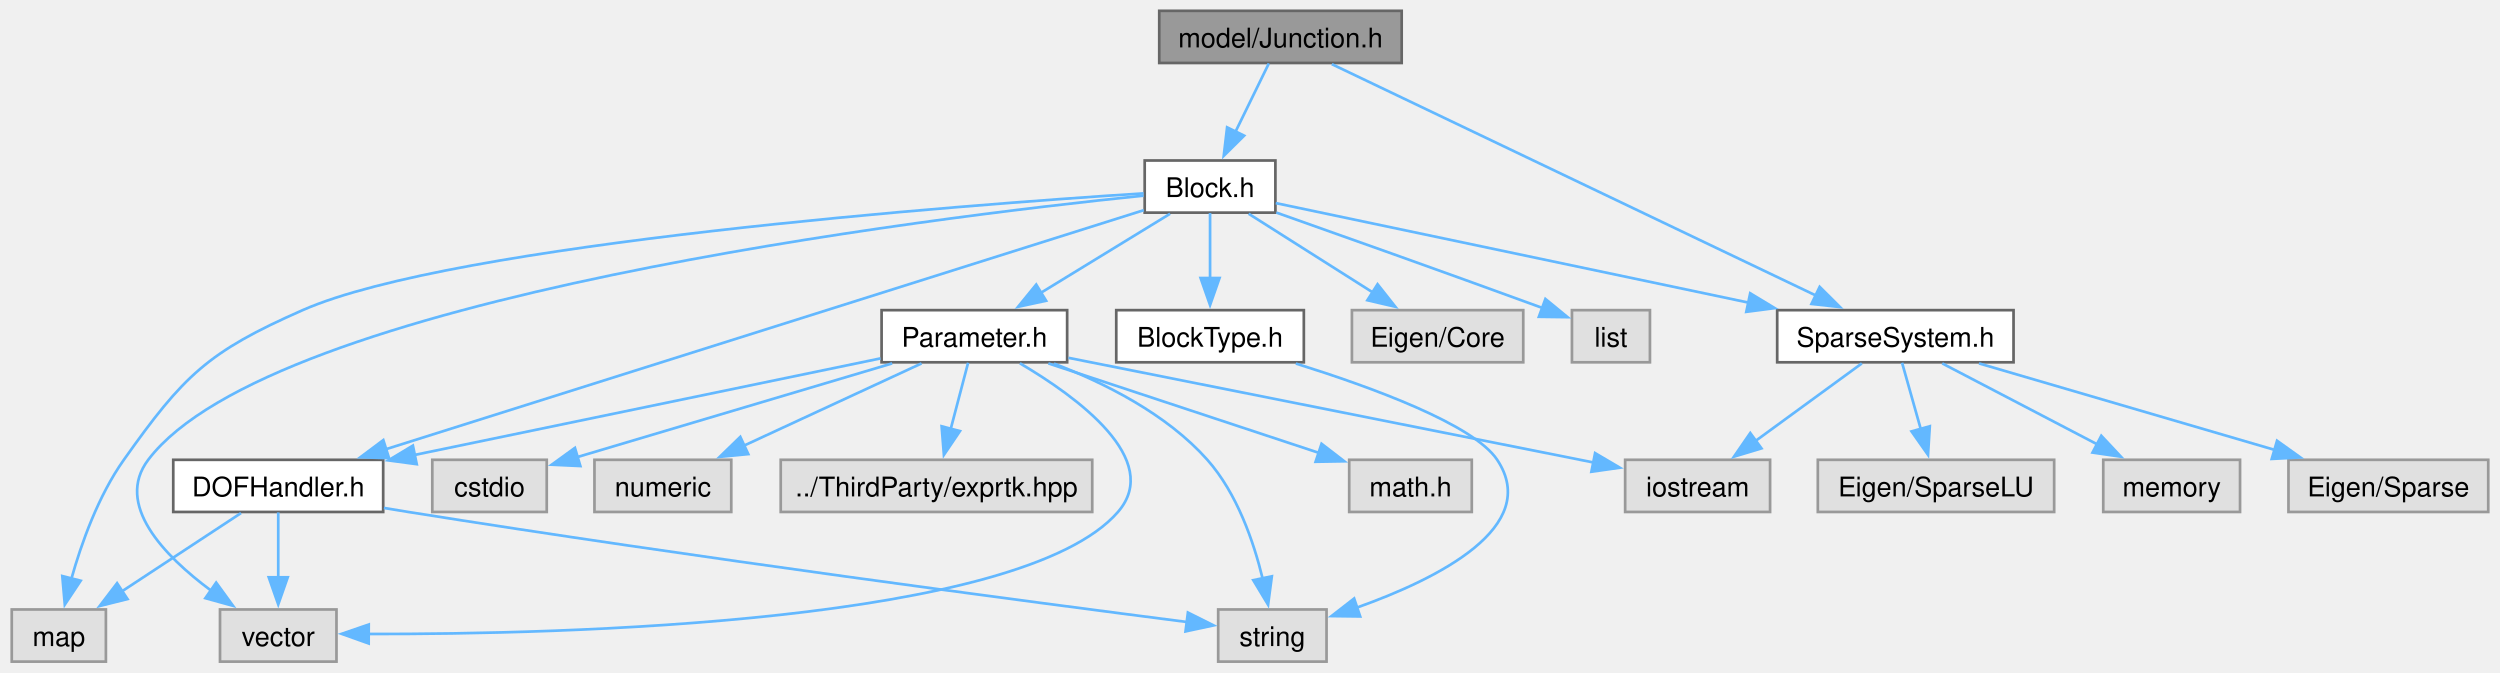
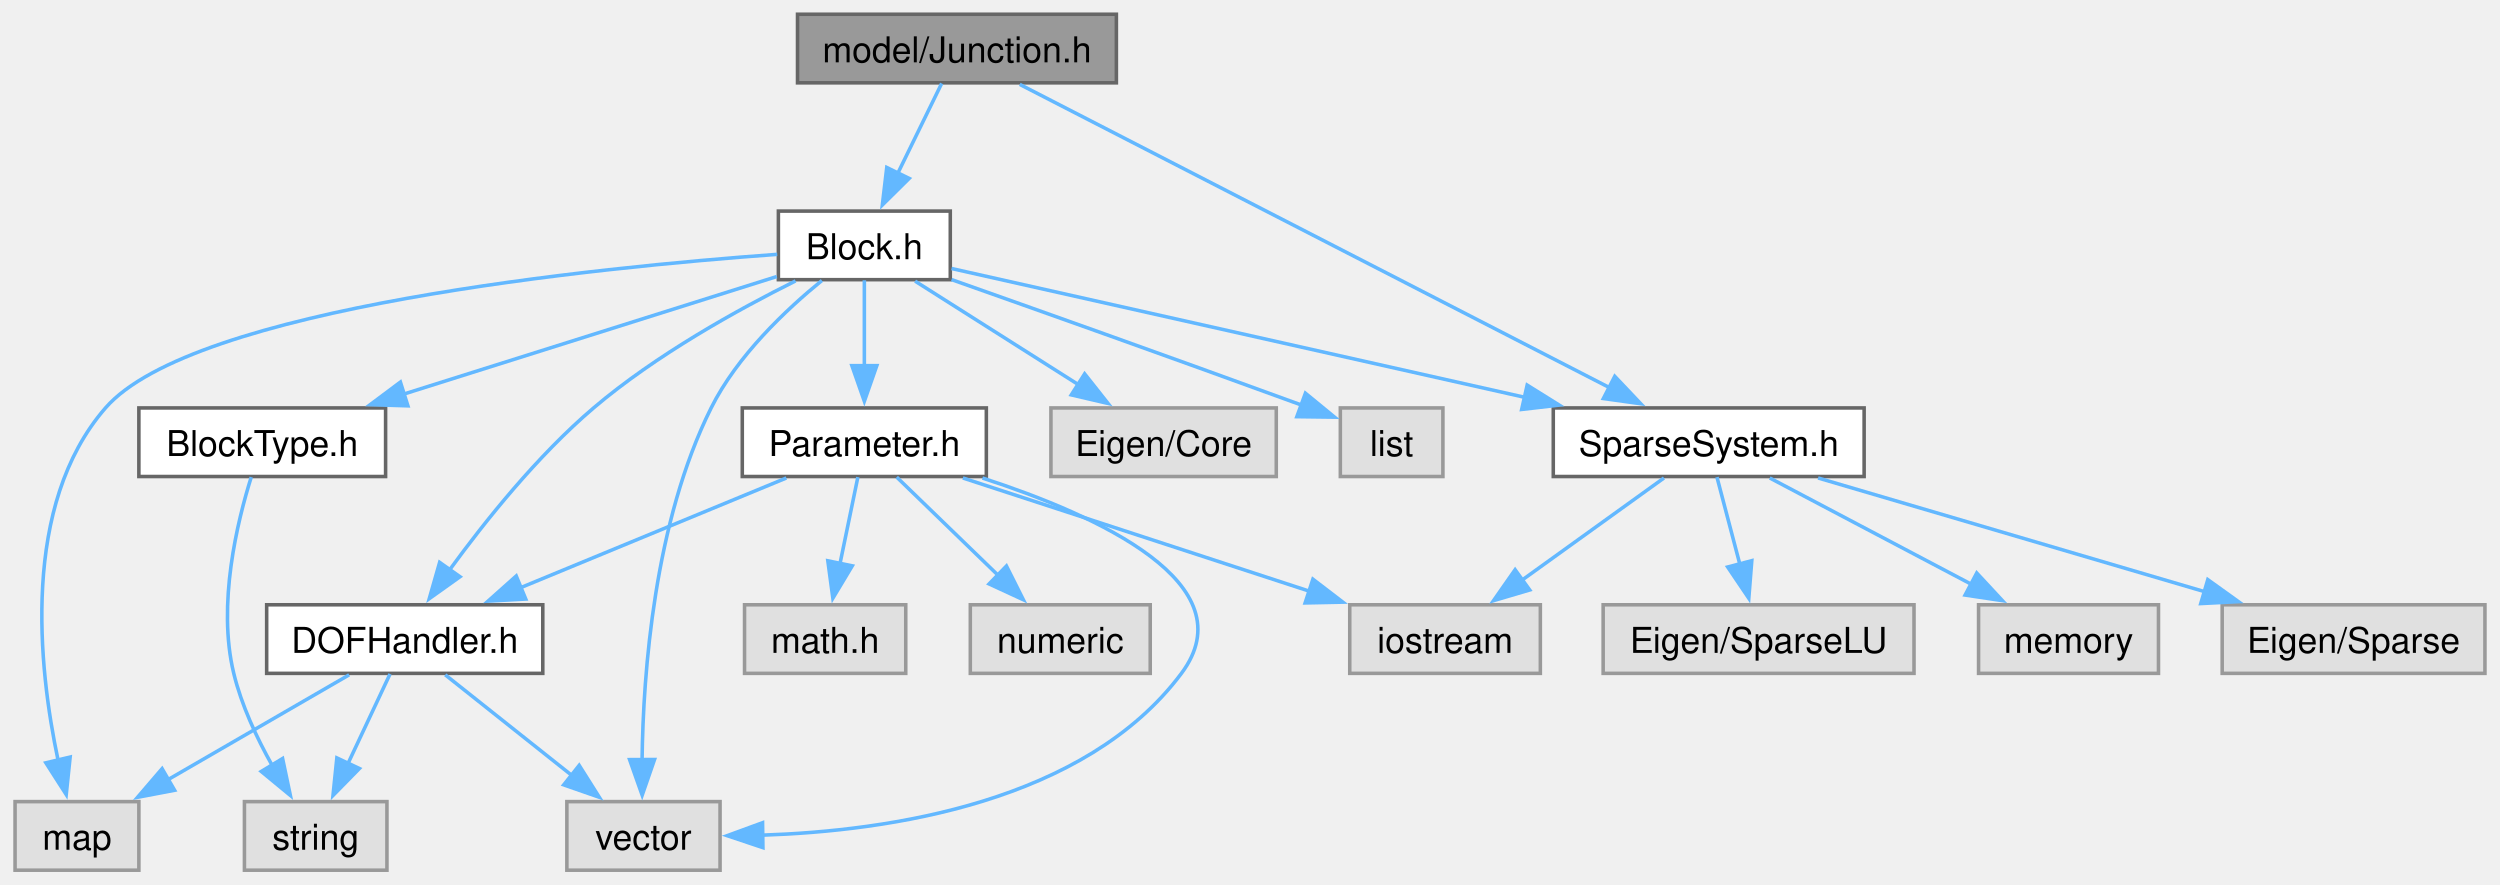
- <svg xmlns="http://www.w3.org/2000/svg" xmlns:xlink="http://www.w3.org/1999/xlink" width="922pt" height="248pt" viewBox="0.00 0.00 922.25 248.25">
+ <svg xmlns="http://www.w3.org/2000/svg" xmlns:xlink="http://www.w3.org/1999/xlink" width="701pt" height="248pt" viewBox="0.00 0.00 701.25 248.25">
  <g id="graph0" class="graph" transform="scale(1 1) rotate(0) translate(4 244.25)">
    <g id="Node000001" class="node">
      <g id="a_Node000001">
        <a xlink:title="model::Junction source file">
-           <polygon fill="#999999" stroke="#666666" points="513.12,-240.25 423.62,-240.25 423.62,-221 513.12,-221 513.12,-240.25" />
-           <text text-anchor="middle" x="468.38" y="-226.75" font-family="Helvetica,sans-Serif" font-size="10.00">model/Junction.h</text>
+           <polygon fill="#999999" stroke="#666666" points="309.12,-240.25 219.62,-240.25 219.62,-221 309.12,-221 309.12,-240.25" />
+           <text text-anchor="middle" x="264.38" y="-226.75" font-family="Helvetica,sans-Serif" font-size="10.00">model/Junction.h</text>
        </a>
      </g>
    </g>
    <g id="Node000002" class="node">
      <g id="a_Node000002">
        <a xlink:href="_block_8h.html" target="_top" xlink:title="model::Block source file">
-           <polygon fill="white" stroke="#666666" points="466.5,-185 418.25,-185 418.25,-165.75 466.5,-165.75 466.5,-185" />
-           <text text-anchor="middle" x="442.38" y="-171.5" font-family="Helvetica,sans-Serif" font-size="10.00">Block.h</text>
+           <polygon fill="white" stroke="#666666" points="262.5,-185 214.25,-185 214.25,-165.75 262.5,-165.75 262.5,-185" />
+           <text text-anchor="middle" x="238.38" y="-171.5" font-family="Helvetica,sans-Serif" font-size="10.00">Block.h</text>
        </a>
      </g>
    </g>
    <g id="edge1_Node000001_Node000002" class="edge">
      <g id="a_edge1_Node000001_Node000002">
        <a xlink:title=" ">
-           <path fill="none" stroke="#63b8ff" d="M464.08,-220.83C460.75,-214.01 456.01,-204.31 451.81,-195.7" />
-           <polygon fill="#63b8ff" stroke="#63b8ff" points="454.96,-194.17 447.43,-186.72 448.67,-197.24 454.96,-194.17" />
-         </a>
-       </g>
-     </g>
-     <g id="Node000016" class="node">
-       <g id="a_Node000016">
+           <path fill="none" stroke="#63b8ff" d="M260.08,-220.83C256.75,-214.01 252.01,-204.31 247.81,-195.7" />
+           <polygon fill="#63b8ff" stroke="#63b8ff" points="250.96,-194.17 243.43,-186.72 244.67,-197.24 250.96,-194.17" />
+         </a>
+       </g>
+     </g>
+     <g id="Node000014" class="node">
+       <g id="a_Node000014">
        <a xlink:href="_sparse_system_8h.html" target="_top" xlink:title="SparseSystem source file.">
-           <polygon fill="white" stroke="#666666" points="739,-129.75 651.75,-129.75 651.75,-110.5 739,-110.5 739,-129.75" />
-           <text text-anchor="middle" x="695.38" y="-116.25" font-family="Helvetica,sans-Serif" font-size="10.00">SparseSystem.h</text>
-         </a>
-       </g>
-     </g>
-     <g id="edge26_Node000001_Node000016" class="edge">
-       <g id="a_edge26_Node000001_Node000016">
-         <a xlink:title=" ">
-           <path fill="none" stroke="#63b8ff" d="M487.34,-220.56C526.98,-201.61 618.85,-157.7 666.12,-135.11" />
-           <polygon fill="#63b8ff" stroke="#63b8ff" points="667.43,-138.36 674.94,-130.89 664.41,-132.05 667.43,-138.36" />
+           <polygon fill="white" stroke="#666666" points="519,-129.75 431.75,-129.75 431.75,-110.5 519,-110.5 519,-129.75" />
+           <text text-anchor="middle" x="475.38" y="-116.25" font-family="Helvetica,sans-Serif" font-size="10.00">SparseSystem.h</text>
+         </a>
+       </g>
+     </g>
+     <g id="edge23_Node000001_Node000014" class="edge">
+       <g id="a_edge23_Node000001_Node000014">
+         <a xlink:title=" ">
+           <path fill="none" stroke="#63b8ff" d="M282,-220.56C318.69,-201.69 403.52,-158.07 447.62,-135.4" />
+           <polygon fill="#63b8ff" stroke="#63b8ff" points="449.01,-138.62 456.3,-130.93 445.81,-132.39 449.01,-138.62" />
        </a>
      </g>
    </g>
    <g id="Node000003" class="node">
      <g id="a_Node000003">
        <a xlink:title=" ">
-           <polygon fill="#e0e0e0" stroke="#999999" points="558,-129.75 494.75,-129.75 494.75,-110.5 558,-110.5 558,-129.75" />
-           <text text-anchor="middle" x="526.38" y="-116.25" font-family="Helvetica,sans-Serif" font-size="10.00">Eigen/Core</text>
+           <polygon fill="#e0e0e0" stroke="#999999" points="354,-129.75 290.75,-129.75 290.75,-110.5 354,-110.5 354,-129.75" />
+           <text text-anchor="middle" x="322.38" y="-116.25" font-family="Helvetica,sans-Serif" font-size="10.00">Eigen/Core</text>
        </a>
      </g>
    </g>
    <g id="edge2_Node000002_Node000003" class="edge">
      <g id="a_edge2_Node000002_Node000003">
        <a xlink:title=" ">
-           <path fill="none" stroke="#63b8ff" d="M456.62,-165.34C469.17,-157.39 487.71,-145.64 502.52,-136.25" />
-           <polygon fill="#63b8ff" stroke="#63b8ff" points="504.21,-139.32 510.78,-131.01 500.46,-133.41 504.21,-139.32" />
+           <path fill="none" stroke="#63b8ff" d="M252.62,-165.34C265.17,-157.39 283.71,-145.64 298.52,-136.25" />
+           <polygon fill="#63b8ff" stroke="#63b8ff" points="300.21,-139.32 306.78,-131.01 296.46,-133.41 300.21,-139.32" />
        </a>
      </g>
    </g>
    <g id="Node000004" class="node">
      <g id="a_Node000004">
        <a xlink:title=" ">
-           <polygon fill="#e0e0e0" stroke="#999999" points="604.77,-129.75 575.98,-129.75 575.98,-110.5 604.77,-110.5 604.77,-129.75" />
-           <text text-anchor="middle" x="590.38" y="-116.25" font-family="Helvetica,sans-Serif" font-size="10.00">list</text>
+           <polygon fill="#e0e0e0" stroke="#999999" points="400.77,-129.75 371.98,-129.75 371.98,-110.5 400.77,-110.5 400.77,-129.75" />
+           <text text-anchor="middle" x="386.38" y="-116.25" font-family="Helvetica,sans-Serif" font-size="10.00">list</text>
        </a>
      </g>
    </g>
    <g id="edge3_Node000002_Node000004" class="edge">
      <g id="a_edge3_Node000002_Node000004">
        <a xlink:title=" ">
-           <path fill="none" stroke="#63b8ff" d="M466.85,-165.77C490.01,-157.59 526,-144.82 565.21,-130.51" />
-           <polygon fill="#63b8ff" stroke="#63b8ff" points="566.18,-133.88 574.37,-127.16 563.77,-127.3 566.18,-133.88" />
+           <path fill="none" stroke="#63b8ff" d="M262.85,-165.77C286.01,-157.59 322,-144.82 361.21,-130.51" />
+           <polygon fill="#63b8ff" stroke="#63b8ff" points="362.18,-133.88 370.37,-127.16 359.77,-127.3 362.18,-133.88" />
        </a>
      </g>
    </g>
    <g id="Node000005" class="node">
      <g id="a_Node000005">
        <a xlink:title=" ">
          <polygon fill="#e0e0e0" stroke="#999999" points="34.75,-19.25 0,-19.25 0,0 34.75,0 34.75,-19.25" />
          <text text-anchor="middle" x="17.38" y="-5.75" font-family="Helvetica,sans-Serif" font-size="10.00">map</text>
        </a>
      </g>
    </g>
    <g id="edge4_Node000002_Node000005" class="edge">
      <g id="a_edge4_Node000002_Node000005">
        <a xlink:title=" ">
-           <path fill="none" stroke="#63b8ff" d="M417.84,-172.88C350.37,-168.5 163.36,-154.4 107.38,-129.75 72.36,-114.34 63.5,-105.71 41.38,-74.5 31.93,-61.18 25.7,-43.69 21.96,-30.38" />
-           <polygon fill="#63b8ff" stroke="#63b8ff" points="25.44,-29.86 19.58,-21.04 18.66,-31.59 25.44,-29.86" />
+           <path fill="none" stroke="#63b8ff" d="M213.93,-172.86C163.34,-169.18 49.85,-157.91 25.38,-129.75 1.65,-102.46 6.54,-57.04 12.07,-30.88" />
+           <polygon fill="#63b8ff" stroke="#63b8ff" points="15.46,-31.76 14.36,-21.22 8.65,-30.14 15.46,-31.76" />
        </a>
      </g>
    </g>
    <g id="Node000006" class="node">
      <g id="a_Node000006">
        <a xlink:title=" ">
-           <polygon fill="#e0e0e0" stroke="#999999" points="119.88,-19.25 76.88,-19.25 76.88,0 119.88,0 119.88,-19.25" />
-           <text text-anchor="middle" x="98.38" y="-5.75" font-family="Helvetica,sans-Serif" font-size="10.00">vector</text>
+           <polygon fill="#e0e0e0" stroke="#999999" points="197.88,-19.25 154.88,-19.25 154.88,0 197.88,0 197.88,-19.25" />
+           <text text-anchor="middle" x="176.38" y="-5.75" font-family="Helvetica,sans-Serif" font-size="10.00">vector</text>
        </a>
      </g>
    </g>
    <g id="edge5_Node000002_Node000006" class="edge">
      <g id="a_edge5_Node000002_Node000006">
        <a xlink:title=" ">
-           <path fill="none" stroke="#63b8ff" d="M417.84,-172.03C339.17,-163.96 95.69,-134.44 50.38,-74.5 37.95,-58.07 56.09,-39.21 73.52,-26.26" />
-           <polygon fill="#63b8ff" stroke="#63b8ff" points="75.46,-29.17 81.69,-20.6 71.47,-23.42 75.46,-29.17" />
+           <path fill="none" stroke="#63b8ff" d="M226.46,-165.51C216.46,-157.37 202.67,-144.39 195.38,-129.75 179.45,-97.82 176.31,-55.62 175.99,-30.97" />
+           <polygon fill="#63b8ff" stroke="#63b8ff" points="179.49,-31.07 176.02,-21.05 172.49,-31.04 179.49,-31.07" />
        </a>
      </g>
    </g>
    <g id="Node000007" class="node">
      <g id="a_Node000007">
        <a xlink:href="_block_type_8h.html" target="_top" xlink:title="Specifies the types of blocks and their parameters.">
-           <polygon fill="white" stroke="#666666" points="477,-129.75 407.75,-129.75 407.75,-110.5 477,-110.5 477,-129.75" />
-           <text text-anchor="middle" x="442.38" y="-116.25" font-family="Helvetica,sans-Serif" font-size="10.00">BlockType.h</text>
+           <polygon fill="white" stroke="#666666" points="104,-129.75 34.75,-129.75 34.75,-110.5 104,-110.5 104,-129.75" />
+           <text text-anchor="middle" x="69.38" y="-116.25" font-family="Helvetica,sans-Serif" font-size="10.00">BlockType.h</text>
        </a>
      </g>
    </g>
    <g id="edge6_Node000002_Node000007" class="edge">
      <g id="a_edge6_Node000002_Node000007">
        <a xlink:title=" ">
-           <path fill="none" stroke="#63b8ff" d="M442.38,-165.58C442.38,-159.07 442.38,-149.92 442.38,-141.62" />
-           <polygon fill="#63b8ff" stroke="#63b8ff" points="445.88,-141.62 442.38,-131.62 438.88,-141.62 445.88,-141.62" />
+           <path fill="none" stroke="#63b8ff" d="M213.8,-166.63C186.37,-157.99 141.57,-143.87 109.14,-133.65" />
+           <polygon fill="#63b8ff" stroke="#63b8ff" points="110.26,-130.34 99.67,-130.67 108.16,-137.01 110.26,-130.34" />
        </a>
      </g>
    </g>
    <g id="Node000009" class="node">
      <g id="a_Node000009">
        <a xlink:href="_d_o_f_handler_8h.html" target="_top" xlink:title="model::DOFHandler source file">
-           <polygon fill="white" stroke="#666666" points="137.12,-74.5 59.62,-74.5 59.62,-55.25 137.12,-55.25 137.12,-74.5" />
-           <text text-anchor="middle" x="98.38" y="-61" font-family="Helvetica,sans-Serif" font-size="10.00">DOFHandler.h</text>
+           <polygon fill="white" stroke="#666666" points="148.12,-74.5 70.62,-74.5 70.62,-55.25 148.12,-55.25 148.12,-74.5" />
+           <text text-anchor="middle" x="109.38" y="-61" font-family="Helvetica,sans-Serif" font-size="10.00">DOFHandler.h</text>
        </a>
      </g>
    </g>
    <g id="edge8_Node000002_Node000009" class="edge">
      <g id="a_edge8_Node000002_Node000009">
        <a xlink:title=" ">
-           <path fill="none" stroke="#63b8ff" d="M417.91,-166.66C359.19,-148.14 209.85,-101.03 138.07,-78.4" />
-           <polygon fill="#63b8ff" stroke="#63b8ff" points="139.28,-75.11 128.69,-75.44 137.17,-81.78 139.28,-75.11" />
+           <path fill="none" stroke="#63b8ff" d="M219.07,-165.4C202.95,-157.38 179.86,-144.62 162.38,-129.75 146.63,-116.36 131.89,-97.92 121.97,-84.3" />
+           <polygon fill="#63b8ff" stroke="#63b8ff" points="124.89,-82.37 116.26,-76.22 119.17,-86.4 124.89,-82.37" />
        </a>
      </g>
    </g>
    <g id="Node000010" class="node">
      <g id="a_Node000010">
        <a xlink:href="_parameter_8h.html" target="_top" xlink:title="model::Parameter source file">
-           <polygon fill="white" stroke="#666666" points="389.62,-129.75 321.12,-129.75 321.12,-110.5 389.62,-110.5 389.62,-129.75" />
-           <text text-anchor="middle" x="355.38" y="-116.25" font-family="Helvetica,sans-Serif" font-size="10.00">Parameter.h</text>
+           <polygon fill="white" stroke="#666666" points="272.62,-129.75 204.12,-129.75 204.12,-110.5 272.62,-110.5 272.62,-129.75" />
+           <text text-anchor="middle" x="238.38" y="-116.25" font-family="Helvetica,sans-Serif" font-size="10.00">Parameter.h</text>
        </a>
      </g>
    </g>
    <g id="edge12_Node000002_Node000010" class="edge">
      <g id="a_edge12_Node000002_Node000010">
        <a xlink:title=" ">
-           <path fill="none" stroke="#63b8ff" d="M427.62,-165.34C414.49,-157.31 395.05,-145.41 379.64,-135.98" />
-           <polygon fill="#63b8ff" stroke="#63b8ff" points="381.85,-133.23 371.5,-130.99 378.2,-139.2 381.85,-133.23" />
-         </a>
-       </g>
-     </g>
-     <g id="edge21_Node000002_Node000016" class="edge">
-       <g id="a_edge21_Node000002_Node000016">
-         <a xlink:title=" ">
-           <path fill="none" stroke="#63b8ff" d="M466.63,-169.27C506.59,-160.86 587.17,-143.9 641.22,-132.52" />
-           <polygon fill="#63b8ff" stroke="#63b8ff" points="641.78,-135.98 650.85,-130.5 640.34,-129.13 641.78,-135.98" />
+           <path fill="none" stroke="#63b8ff" d="M238.38,-165.58C238.38,-159.07 238.38,-149.92 238.38,-141.62" />
+           <polygon fill="#63b8ff" stroke="#63b8ff" points="241.88,-141.62 238.38,-131.62 234.88,-141.62 241.88,-141.62" />
+         </a>
+       </g>
+     </g>
+     <g id="edge18_Node000002_Node000014" class="edge">
+       <g id="a_edge18_Node000002_Node000014">
+         <a xlink:title=" ">
+           <path fill="none" stroke="#63b8ff" d="M262.85,-168.88C300.59,-160.4 373.85,-143.94 423.69,-132.74" />
+           <polygon fill="#63b8ff" stroke="#63b8ff" points="424.42,-136.16 433.41,-130.55 422.88,-129.33 424.42,-136.16" />
        </a>
      </g>
    </g>
    <g id="Node000008" class="node">
      <g id="a_Node000008">
        <a xlink:title=" ">
-           <polygon fill="#e0e0e0" stroke="#999999" points="485.38,-19.25 445.38,-19.25 445.38,0 485.38,0 485.38,-19.25" />
-           <text text-anchor="middle" x="465.38" y="-5.75" font-family="Helvetica,sans-Serif" font-size="10.00">string</text>
+           <polygon fill="#e0e0e0" stroke="#999999" points="104.38,-19.25 64.38,-19.25 64.38,0 104.38,0 104.38,-19.25" />
+           <text text-anchor="middle" x="84.38" y="-5.75" font-family="Helvetica,sans-Serif" font-size="10.00">string</text>
        </a>
      </g>
    </g>
    <g id="edge7_Node000007_Node000008" class="edge">
      <g id="a_edge7_Node000007_Node000008">
        <a xlink:title=" ">
-           <path fill="none" stroke="#63b8ff" d="M474.05,-110.04C502.04,-101.3 539.73,-87.52 548.38,-74.5 564.79,-49.79 526.56,-30.63 496.68,-19.98" />
-           <polygon fill="#63b8ff" stroke="#63b8ff" points="497.8,-16.67 487.21,-16.81 495.57,-23.3 497.8,-16.67" />
+           <path fill="none" stroke="#63b8ff" d="M66.29,-110.33C62.39,-97.91 56.69,-74.58 61.38,-55.25 63.55,-46.27 67.87,-37.07 72.19,-29.38" />
+           <polygon fill="#63b8ff" stroke="#63b8ff" points="75.09,-31.35 77.27,-20.98 69.1,-27.72 75.09,-31.35" />
        </a>
      </g>
    </g>
    <g id="edge9_Node000009_Node000005" class="edge">
      <g id="a_edge9_Node000009_Node000005">
        <a xlink:title=" ">
-           <path fill="none" stroke="#63b8ff" d="M84.63,-54.84C72.65,-46.96 55,-35.36 40.79,-26.02" />
-           <polygon fill="#63b8ff" stroke="#63b8ff" points="42.73,-23.1 32.45,-20.53 38.88,-28.95 42.73,-23.1" />
+           <path fill="none" stroke="#63b8ff" d="M93.77,-54.84C79.76,-46.73 58.94,-34.68 42.57,-25.21" />
+           <polygon fill="#63b8ff" stroke="#63b8ff" points="44.78,-22.44 34.37,-20.46 41.27,-28.5 44.78,-22.44" />
        </a>
      </g>
    </g>
    <g id="edge11_Node000009_Node000006" class="edge">
      <g id="a_edge11_Node000009_Node000006">
        <a xlink:title=" ">
-           <path fill="none" stroke="#63b8ff" d="M98.38,-55.08C98.38,-48.57 98.38,-39.42 98.38,-31.12" />
-           <polygon fill="#63b8ff" stroke="#63b8ff" points="101.88,-31.12 98.38,-21.12 94.88,-31.12 101.88,-31.12" />
+           <path fill="none" stroke="#63b8ff" d="M120.74,-54.84C130.42,-47.15 144.57,-35.9 156.18,-26.68" />
+           <polygon fill="#63b8ff" stroke="#63b8ff" points="158.34,-29.43 163.99,-20.47 153.99,-23.95 158.34,-29.43" />
        </a>
      </g>
    </g>
    <g id="edge10_Node000009_Node000008" class="edge">
      <g id="a_edge10_Node000009_Node000008">
        <a xlink:title=" ">
-           <path fill="none" stroke="#63b8ff" d="M137.39,-56.73C140.43,-56.22 143.45,-55.72 146.38,-55.25 251.55,-38.45 376.79,-21.95 434.03,-14.6" />
-           <polygon fill="#63b8ff" stroke="#63b8ff" points="434.2,-18.11 443.68,-13.37 433.32,-11.16 434.2,-18.11" />
-         </a>
-       </g>
-     </g>
-     <g id="edge18_Node000010_Node000006" class="edge">
-       <g id="a_edge18_Node000010_Node000006">
-         <a xlink:title=" ">
-           <path fill="none" stroke="#63b8ff" d="M372.17,-110.14C393.35,-97.68 425.08,-74.53 408.38,-55.25 372.79,-14.18 203.8,-10.04 131.41,-10.2" />
-           <polygon fill="#63b8ff" stroke="#63b8ff" points="131.76,-6.7 121.78,-10.25 131.79,-13.69 131.76,-6.7" />
-         </a>
-       </g>
-     </g>
-     <g id="edge17_Node000010_Node000008" class="edge">
-       <g id="a_edge17_Node000010_Node000008">
-         <a xlink:title=" ">
-           <path fill="none" stroke="#63b8ff" d="M384.75,-110.02C403.21,-102.97 426.3,-91.49 441.38,-74.5 452.33,-62.15 458.47,-44.32 461.79,-30.64" />
-           <polygon fill="#63b8ff" stroke="#63b8ff" points="465.19,-31.49 463.8,-20.99 458.33,-30.07 465.19,-31.49" />
-         </a>
-       </g>
-     </g>
-     <g id="edge20_Node000010_Node000009" class="edge">
-       <g id="a_edge20_Node000010_Node000009">
-         <a xlink:title=" ">
-           <path fill="none" stroke="#63b8ff" d="M320.71,-111.94C276.39,-102.76 199.3,-86.79 148.56,-76.27" />
-           <polygon fill="#63b8ff" stroke="#63b8ff" points="149.51,-72.89 139,-74.29 148.09,-79.75 149.51,-72.89" />
+           <path fill="none" stroke="#63b8ff" d="M105.25,-55.08C102.05,-48.26 97.49,-38.56 93.45,-29.95" />
+           <polygon fill="#63b8ff" stroke="#63b8ff" points="96.65,-28.54 89.24,-20.98 90.32,-31.52 96.65,-28.54" />
+         </a>
+       </g>
+     </g>
+     <g id="edge16_Node000010_Node000006" class="edge">
+       <g id="a_edge16_Node000010_Node000006">
+         <a xlink:title=" ">
+           <path fill="none" stroke="#63b8ff" d="M271.53,-110.08C304.01,-99.54 346.1,-80.31 327.38,-55.25 300.33,-19.05 245.24,-10.99 209.61,-9.83" />
+           <polygon fill="#63b8ff" stroke="#63b8ff" points="209.91,-6.33 199.86,-9.69 209.81,-13.33 209.91,-6.33" />
+         </a>
+       </g>
+     </g>
+     <g id="edge17_Node000010_Node000009" class="edge">
+       <g id="a_edge17_Node000010_Node000009">
+         <a xlink:title=" ">
+           <path fill="none" stroke="#63b8ff" d="M216.49,-110.09C196.01,-101.64 165.16,-88.9 141.82,-79.27" />
+           <polygon fill="#63b8ff" stroke="#63b8ff" points="143.34,-76.11 132.76,-75.53 140.67,-82.58 143.34,-76.11" />
        </a>
      </g>
    </g>
    <g id="Node000011" class="node">
      <g id="a_Node000011">
        <a xlink:title=" ">
-           <polygon fill="#e0e0e0" stroke="#999999" points="539,-74.5 493.75,-74.5 493.75,-55.25 539,-55.25 539,-74.5" />
-           <text text-anchor="middle" x="516.38" y="-61" font-family="Helvetica,sans-Serif" font-size="10.00">math.h</text>
+           <polygon fill="#e0e0e0" stroke="#999999" points="250,-74.5 204.75,-74.5 204.75,-55.25 250,-55.25 250,-74.5" />
+           <text text-anchor="middle" x="227.38" y="-61" font-family="Helvetica,sans-Serif" font-size="10.00">math.h</text>
        </a>
      </g>
    </g>
    <g id="edge13_Node000010_Node000011" class="edge">
      <g id="a_edge13_Node000010_Node000011">
        <a xlink:title=" ">
-           <path fill="none" stroke="#63b8ff" d="M382.69,-110.09C410.29,-100.96 453,-86.84 482.69,-77.02" />
-           <polygon fill="#63b8ff" stroke="#63b8ff" points="483.54,-80.42 491.93,-73.96 481.34,-73.78 483.54,-80.42" />
+           <path fill="none" stroke="#63b8ff" d="M236.56,-110.33C235.2,-103.74 233.28,-94.46 231.55,-86.07" />
+           <polygon fill="#63b8ff" stroke="#63b8ff" points="234.99,-85.43 229.54,-76.34 228.13,-86.84 234.99,-85.43" />
        </a>
      </g>
    </g>
    <g id="Node000012" class="node">
      <g id="a_Node000012">
        <a xlink:title=" ">
-           <polygon fill="#e0e0e0" stroke="#999999" points="197.5,-74.5 155.25,-74.5 155.25,-55.25 197.5,-55.25 197.5,-74.5" />
-           <text text-anchor="middle" x="176.38" y="-61" font-family="Helvetica,sans-Serif" font-size="10.00">cstdio</text>
+           <polygon fill="#e0e0e0" stroke="#999999" points="428.12,-74.5 374.62,-74.5 374.62,-55.25 428.12,-55.25 428.12,-74.5" />
+           <text text-anchor="middle" x="401.38" y="-61" font-family="Helvetica,sans-Serif" font-size="10.00">iostream</text>
        </a>
      </g>
    </g>
    <g id="edge14_Node000010_Node000012" class="edge">
      <g id="a_edge14_Node000010_Node000012">
        <a xlink:title=" ">
-           <path fill="none" stroke="#63b8ff" d="M325.01,-110.09C292.71,-100.48 241.81,-85.34 208.76,-75.51" />
-           <polygon fill="#63b8ff" stroke="#63b8ff" points="209.91,-72.2 199.33,-72.7 207.91,-78.91 209.91,-72.2" />
+           <path fill="none" stroke="#63b8ff" d="M266.03,-110.09C292.77,-101.36 333.5,-88.05 363.3,-78.31" />
+           <polygon fill="#63b8ff" stroke="#63b8ff" points="364.28,-81.68 372.69,-75.24 362.1,-75.02 364.28,-81.68" />
        </a>
      </g>
    </g>
    <g id="Node000013" class="node">
      <g id="a_Node000013">
        <a xlink:title=" ">
-           <polygon fill="#e0e0e0" stroke="#999999" points="649.12,-74.5 595.62,-74.5 595.62,-55.25 649.12,-55.25 649.12,-74.5" />
-           <text text-anchor="middle" x="622.38" y="-61" font-family="Helvetica,sans-Serif" font-size="10.00">iostream</text>
+           <polygon fill="#e0e0e0" stroke="#999999" points="318.62,-74.5 268.12,-74.5 268.12,-55.25 318.62,-55.25 318.62,-74.5" />
+           <text text-anchor="middle" x="293.38" y="-61" font-family="Helvetica,sans-Serif" font-size="10.00">numeric</text>
        </a>
      </g>
    </g>
    <g id="edge15_Node000010_Node000013" class="edge">
      <g id="a_edge15_Node000010_Node000013">
        <a xlink:title=" ">
-           <path fill="none" stroke="#63b8ff" d="M390.11,-112.15C392.9,-111.59 395.69,-111.04 398.38,-110.5 463.52,-97.48 539.33,-82.39 583.95,-73.51" />
-           <polygon fill="#63b8ff" stroke="#63b8ff" points="584.52,-76.97 593.65,-71.59 583.16,-70.1 584.52,-76.97" />
-         </a>
-       </g>
-     </g>
-     <g id="Node000014" class="node">
-       <g id="a_Node000014">
-         <a xlink:title=" ">
-           <polygon fill="#e0e0e0" stroke="#999999" points="265.62,-74.5 215.12,-74.5 215.12,-55.25 265.62,-55.25 265.62,-74.5" />
-           <text text-anchor="middle" x="240.38" y="-61" font-family="Helvetica,sans-Serif" font-size="10.00">numeric</text>
-         </a>
-       </g>
-     </g>
-     <g id="edge16_Node000010_Node000014" class="edge">
-       <g id="a_edge16_Node000010_Node000014">
-         <a xlink:title=" ">
-           <path fill="none" stroke="#63b8ff" d="M335.87,-110.09C317.86,-101.75 290.85,-89.25 270.15,-79.66" />
-           <polygon fill="#63b8ff" stroke="#63b8ff" points="271.9,-76.61 261.35,-75.59 268.96,-82.97 271.9,-76.61" />
+           <path fill="none" stroke="#63b8ff" d="M247.46,-110.33C255.21,-102.82 266.59,-91.81 276.07,-82.63" />
+           <polygon fill="#63b8ff" stroke="#63b8ff" points="278.26,-85.38 283.01,-75.91 273.39,-80.35 278.26,-85.38" />
+         </a>
+       </g>
+     </g>
+     <g id="edge21_Node000014_Node000012" class="edge">
+       <g id="a_edge21_Node000014_Node000012">
+         <a xlink:title=" ">
+           <path fill="none" stroke="#63b8ff" d="M462.82,-110.09C451.91,-102.24 435.87,-90.7 422.91,-81.37" />
+           <polygon fill="#63b8ff" stroke="#63b8ff" points="425.13,-78.66 414.97,-75.66 421.04,-84.34 425.13,-78.66" />
        </a>
      </g>
    </g>
    <g id="Node000015" class="node">
      <g id="a_Node000015">
        <a xlink:title=" ">
-           <polygon fill="#e0e0e0" stroke="#999999" points="398.88,-74.5 283.88,-74.5 283.88,-55.25 398.88,-55.25 398.88,-74.5" />
-           <text text-anchor="middle" x="341.38" y="-61" font-family="Helvetica,sans-Serif" font-size="10.00">../ThirdParty/exprtk.hpp</text>
-         </a>
-       </g>
-     </g>
-     <g id="edge19_Node000010_Node000015" class="edge">
-       <g id="a_edge19_Node000010_Node000015">
-         <a xlink:title=" ">
-           <path fill="none" stroke="#63b8ff" d="M353.06,-110.33C351.31,-103.67 348.83,-94.24 346.61,-85.78" />
-           <polygon fill="#63b8ff" stroke="#63b8ff" points="350.05,-85.1 344.12,-76.32 343.28,-86.88 350.05,-85.1" />
-         </a>
-       </g>
-     </g>
-     <g id="edge24_Node000016_Node000013" class="edge">
-       <g id="a_edge24_Node000016_Node000013">
-         <a xlink:title=" ">
-           <path fill="none" stroke="#63b8ff" d="M682.99,-110.09C672.23,-102.24 656.4,-90.7 643.62,-81.37" />
-           <polygon fill="#63b8ff" stroke="#63b8ff" points="645.94,-78.73 635.8,-75.67 641.81,-84.39 645.94,-78.73" />
+           <polygon fill="#e0e0e0" stroke="#999999" points="693.25,-74.5 619.5,-74.5 619.5,-55.25 693.25,-55.25 693.25,-74.5" />
+           <text text-anchor="middle" x="656.38" y="-61" font-family="Helvetica,sans-Serif" font-size="10.00">Eigen/Sparse</text>
+         </a>
+       </g>
+     </g>
+     <g id="edge19_Node000014_Node000015" class="edge">
+       <g id="a_edge19_Node000014_Node000015">
+         <a xlink:title=" ">
+           <path fill="none" stroke="#63b8ff" d="M506.08,-110.09C535.98,-101.29 581.65,-87.86 614.8,-78.11" />
+           <polygon fill="#63b8ff" stroke="#63b8ff" points="615.46,-81.56 624.07,-75.38 613.49,-74.84 615.46,-81.56" />
+         </a>
+       </g>
+     </g>
+     <g id="Node000016" class="node">
+       <g id="a_Node000016">
+         <a xlink:title=" ">
+           <polygon fill="#e0e0e0" stroke="#999999" points="533,-74.5 445.75,-74.5 445.75,-55.25 533,-55.25 533,-74.5" />
+           <text text-anchor="middle" x="489.38" y="-61" font-family="Helvetica,sans-Serif" font-size="10.00">Eigen/SparseLU</text>
+         </a>
+       </g>
+     </g>
+     <g id="edge20_Node000014_Node000016" class="edge">
+       <g id="a_edge20_Node000014_Node000016">
+         <a xlink:title=" ">
+           <path fill="none" stroke="#63b8ff" d="M477.69,-110.33C479.44,-103.67 481.92,-94.24 484.14,-85.78" />
+           <polygon fill="#63b8ff" stroke="#63b8ff" points="487.47,-86.88 486.63,-76.32 480.7,-85.1 487.47,-86.88" />
        </a>
      </g>
    </g>
    <g id="Node000017" class="node">
      <g id="a_Node000017">
        <a xlink:title=" ">
-           <polygon fill="#e0e0e0" stroke="#999999" points="914.25,-74.5 840.5,-74.5 840.5,-55.25 914.25,-55.25 914.25,-74.5" />
-           <text text-anchor="middle" x="877.38" y="-61" font-family="Helvetica,sans-Serif" font-size="10.00">Eigen/Sparse</text>
-         </a>
-       </g>
-     </g>
-     <g id="edge22_Node000016_Node000017" class="edge">
-       <g id="a_edge22_Node000016_Node000017">
-         <a xlink:title=" ">
-           <path fill="none" stroke="#63b8ff" d="M726.25,-110.09C756.32,-101.29 802.24,-87.86 835.57,-78.11" />
-           <polygon fill="#63b8ff" stroke="#63b8ff" points="836.28,-81.54 844.9,-75.38 834.32,-74.83 836.28,-81.54" />
-         </a>
-       </g>
-     </g>
-     <g id="Node000018" class="node">
-       <g id="a_Node000018">
-         <a xlink:title=" ">
-           <polygon fill="#e0e0e0" stroke="#999999" points="754,-74.5 666.75,-74.5 666.75,-55.25 754,-55.25 754,-74.5" />
-           <text text-anchor="middle" x="710.38" y="-61" font-family="Helvetica,sans-Serif" font-size="10.00">Eigen/SparseLU</text>
-         </a>
-       </g>
-     </g>
-     <g id="edge23_Node000016_Node000018" class="edge">
-       <g id="a_edge23_Node000016_Node000018">
-         <a xlink:title=" ">
-           <path fill="none" stroke="#63b8ff" d="M697.85,-110.33C699.73,-103.67 702.38,-94.24 704.77,-85.78" />
-           <polygon fill="#63b8ff" stroke="#63b8ff" points="708.09,-86.89 707.43,-76.32 701.35,-84.99 708.09,-86.89" />
-         </a>
-       </g>
-     </g>
-     <g id="Node000019" class="node">
-       <g id="a_Node000019">
-         <a xlink:title=" ">
-           <polygon fill="#e0e0e0" stroke="#999999" points="822.62,-74.5 772.12,-74.5 772.12,-55.25 822.62,-55.25 822.62,-74.5" />
-           <text text-anchor="middle" x="797.38" y="-61" font-family="Helvetica,sans-Serif" font-size="10.00">memory</text>
-         </a>
-       </g>
-     </g>
-     <g id="edge25_Node000016_Node000019" class="edge">
-       <g id="a_edge25_Node000016_Node000019">
-         <a xlink:title=" ">
-           <path fill="none" stroke="#63b8ff" d="M712.68,-110.09C728.36,-101.91 751.73,-89.71 769.95,-80.19" />
-           <polygon fill="#63b8ff" stroke="#63b8ff" points="771.4,-83.38 778.65,-75.65 768.16,-77.18 771.4,-83.38" />
+           <polygon fill="#e0e0e0" stroke="#999999" points="601.62,-74.5 551.12,-74.5 551.12,-55.25 601.62,-55.25 601.62,-74.5" />
+           <text text-anchor="middle" x="576.38" y="-61" font-family="Helvetica,sans-Serif" font-size="10.00">memory</text>
+         </a>
+       </g>
+     </g>
+     <g id="edge22_Node000014_Node000017" class="edge">
+       <g id="a_edge22_Node000014_Node000017">
+         <a xlink:title=" ">
+           <path fill="none" stroke="#63b8ff" d="M492.51,-110.09C508.03,-101.91 531.18,-89.71 549.22,-80.19" />
+           <polygon fill="#63b8ff" stroke="#63b8ff" points="550.61,-83.42 557.82,-75.66 547.34,-77.23 550.61,-83.42" />
        </a>
      </g>
    </g>
  </g>
</svg>
